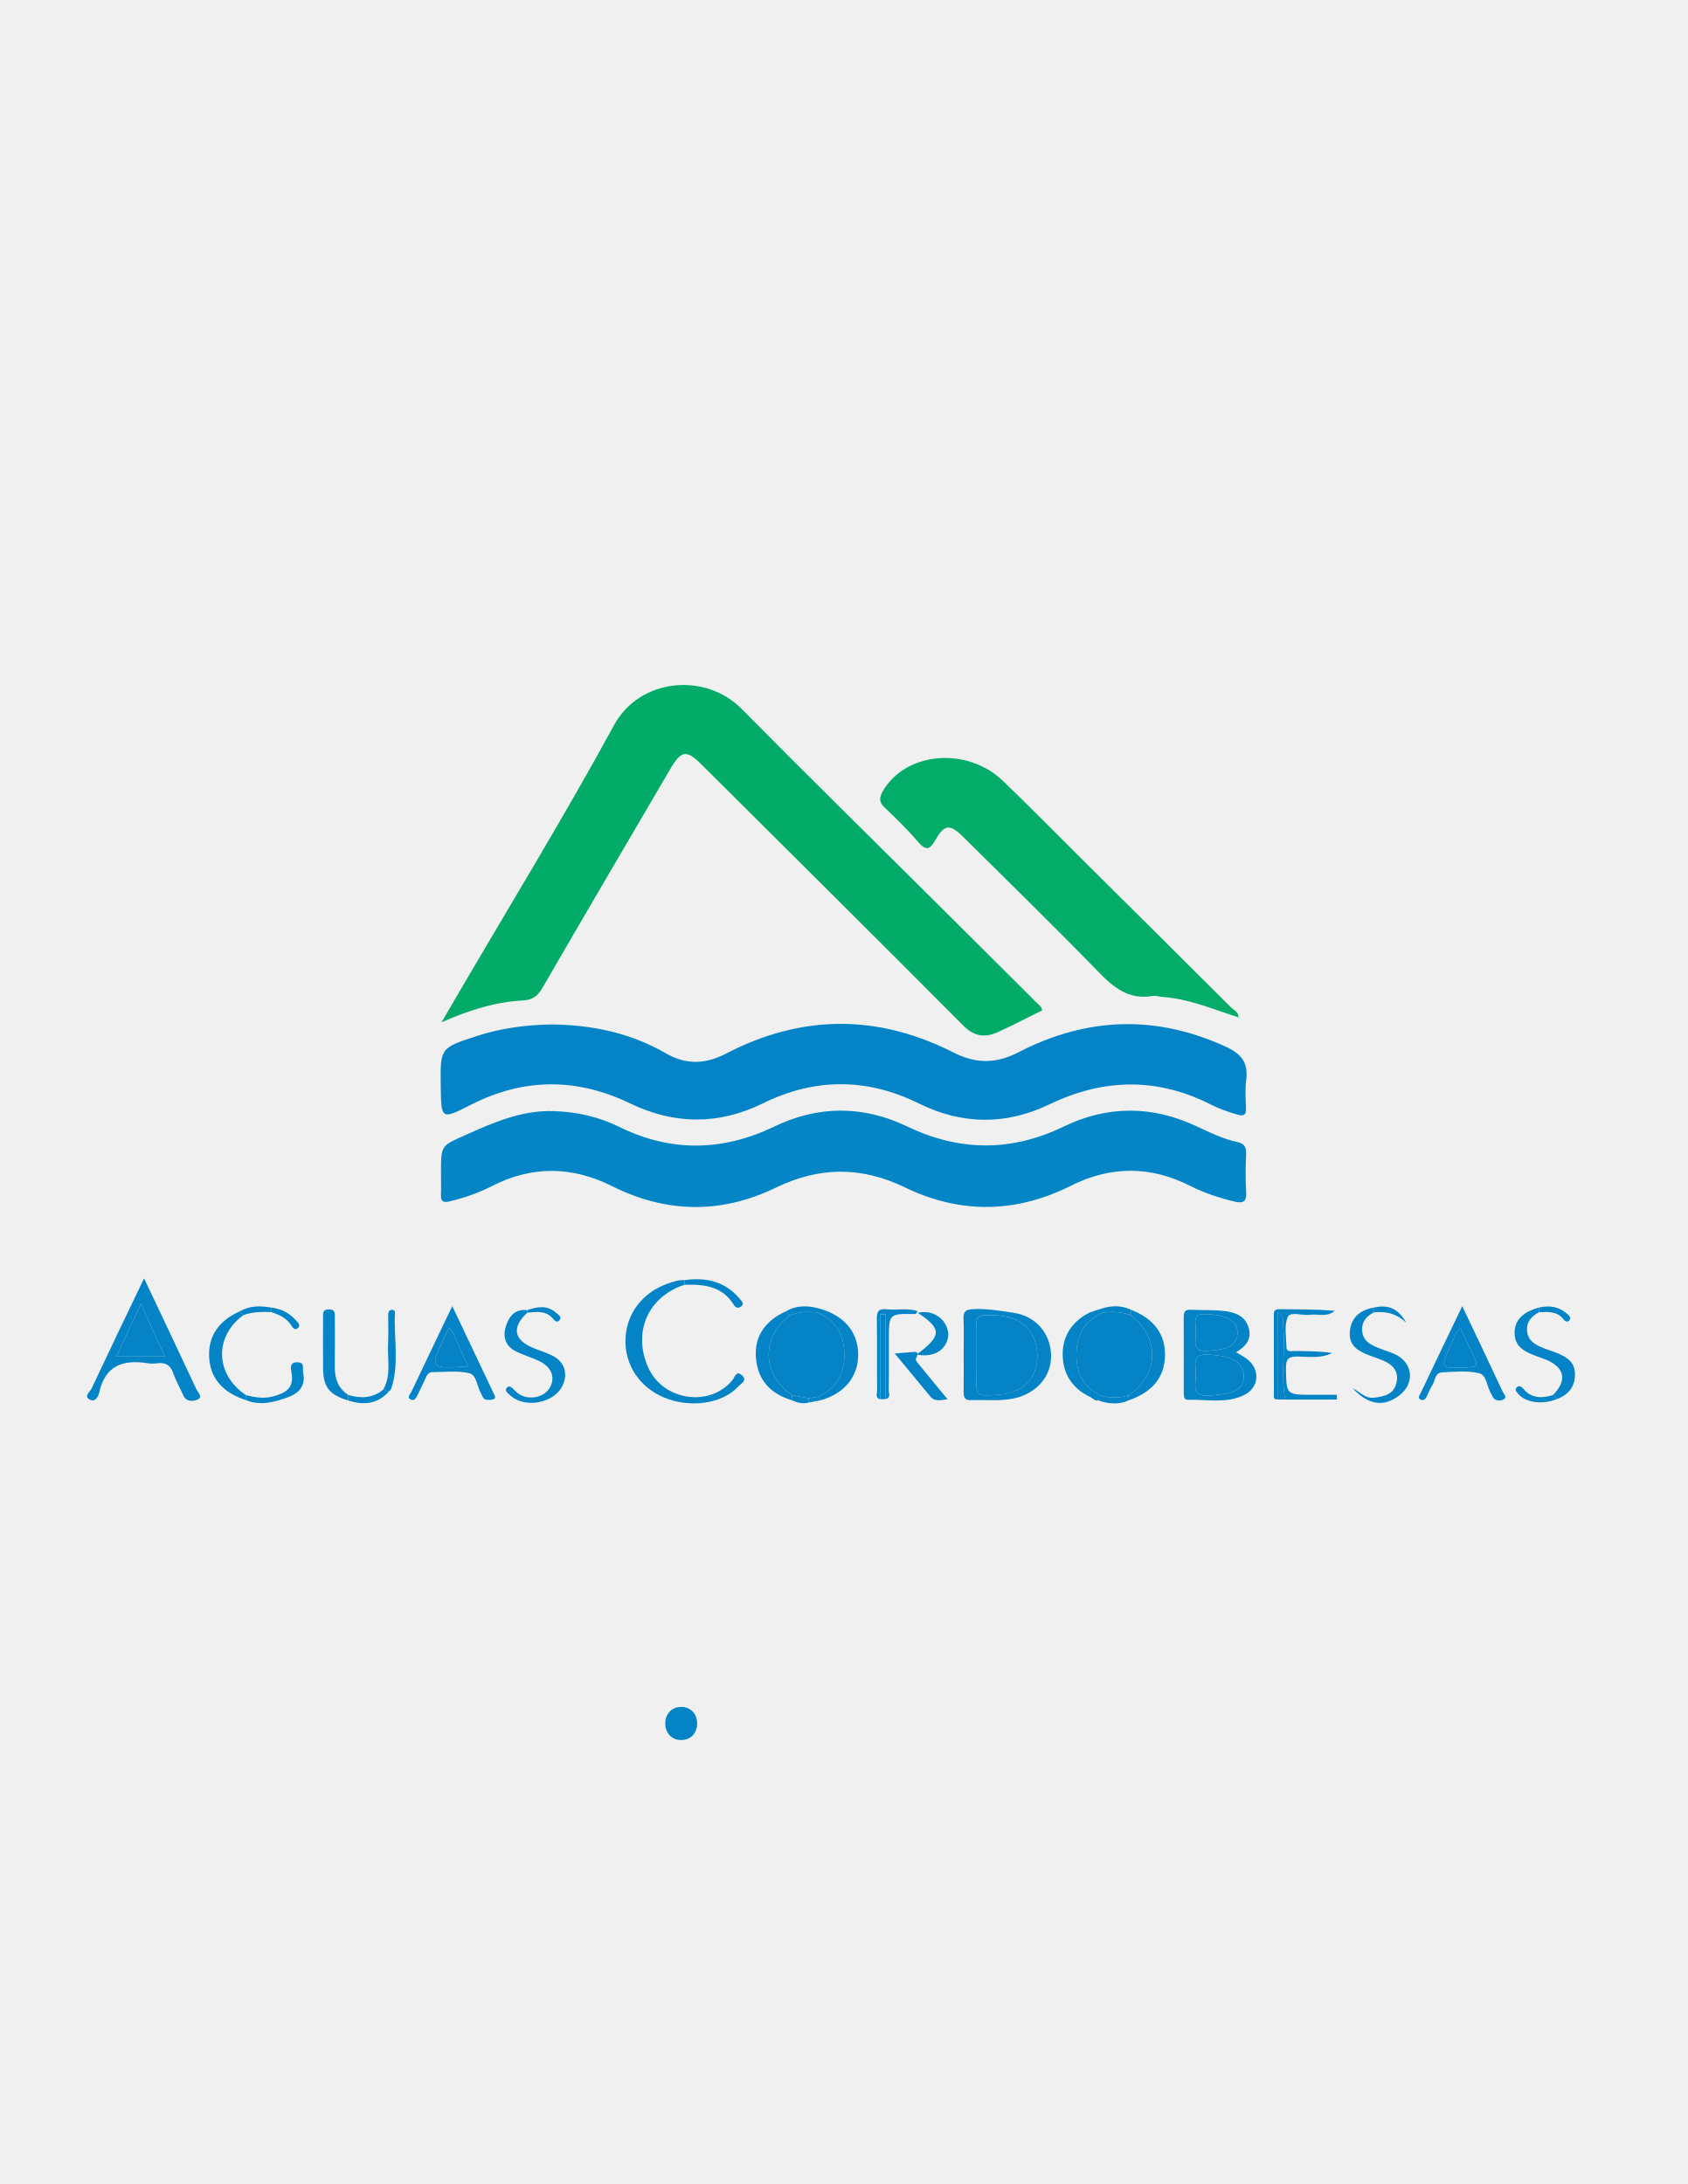
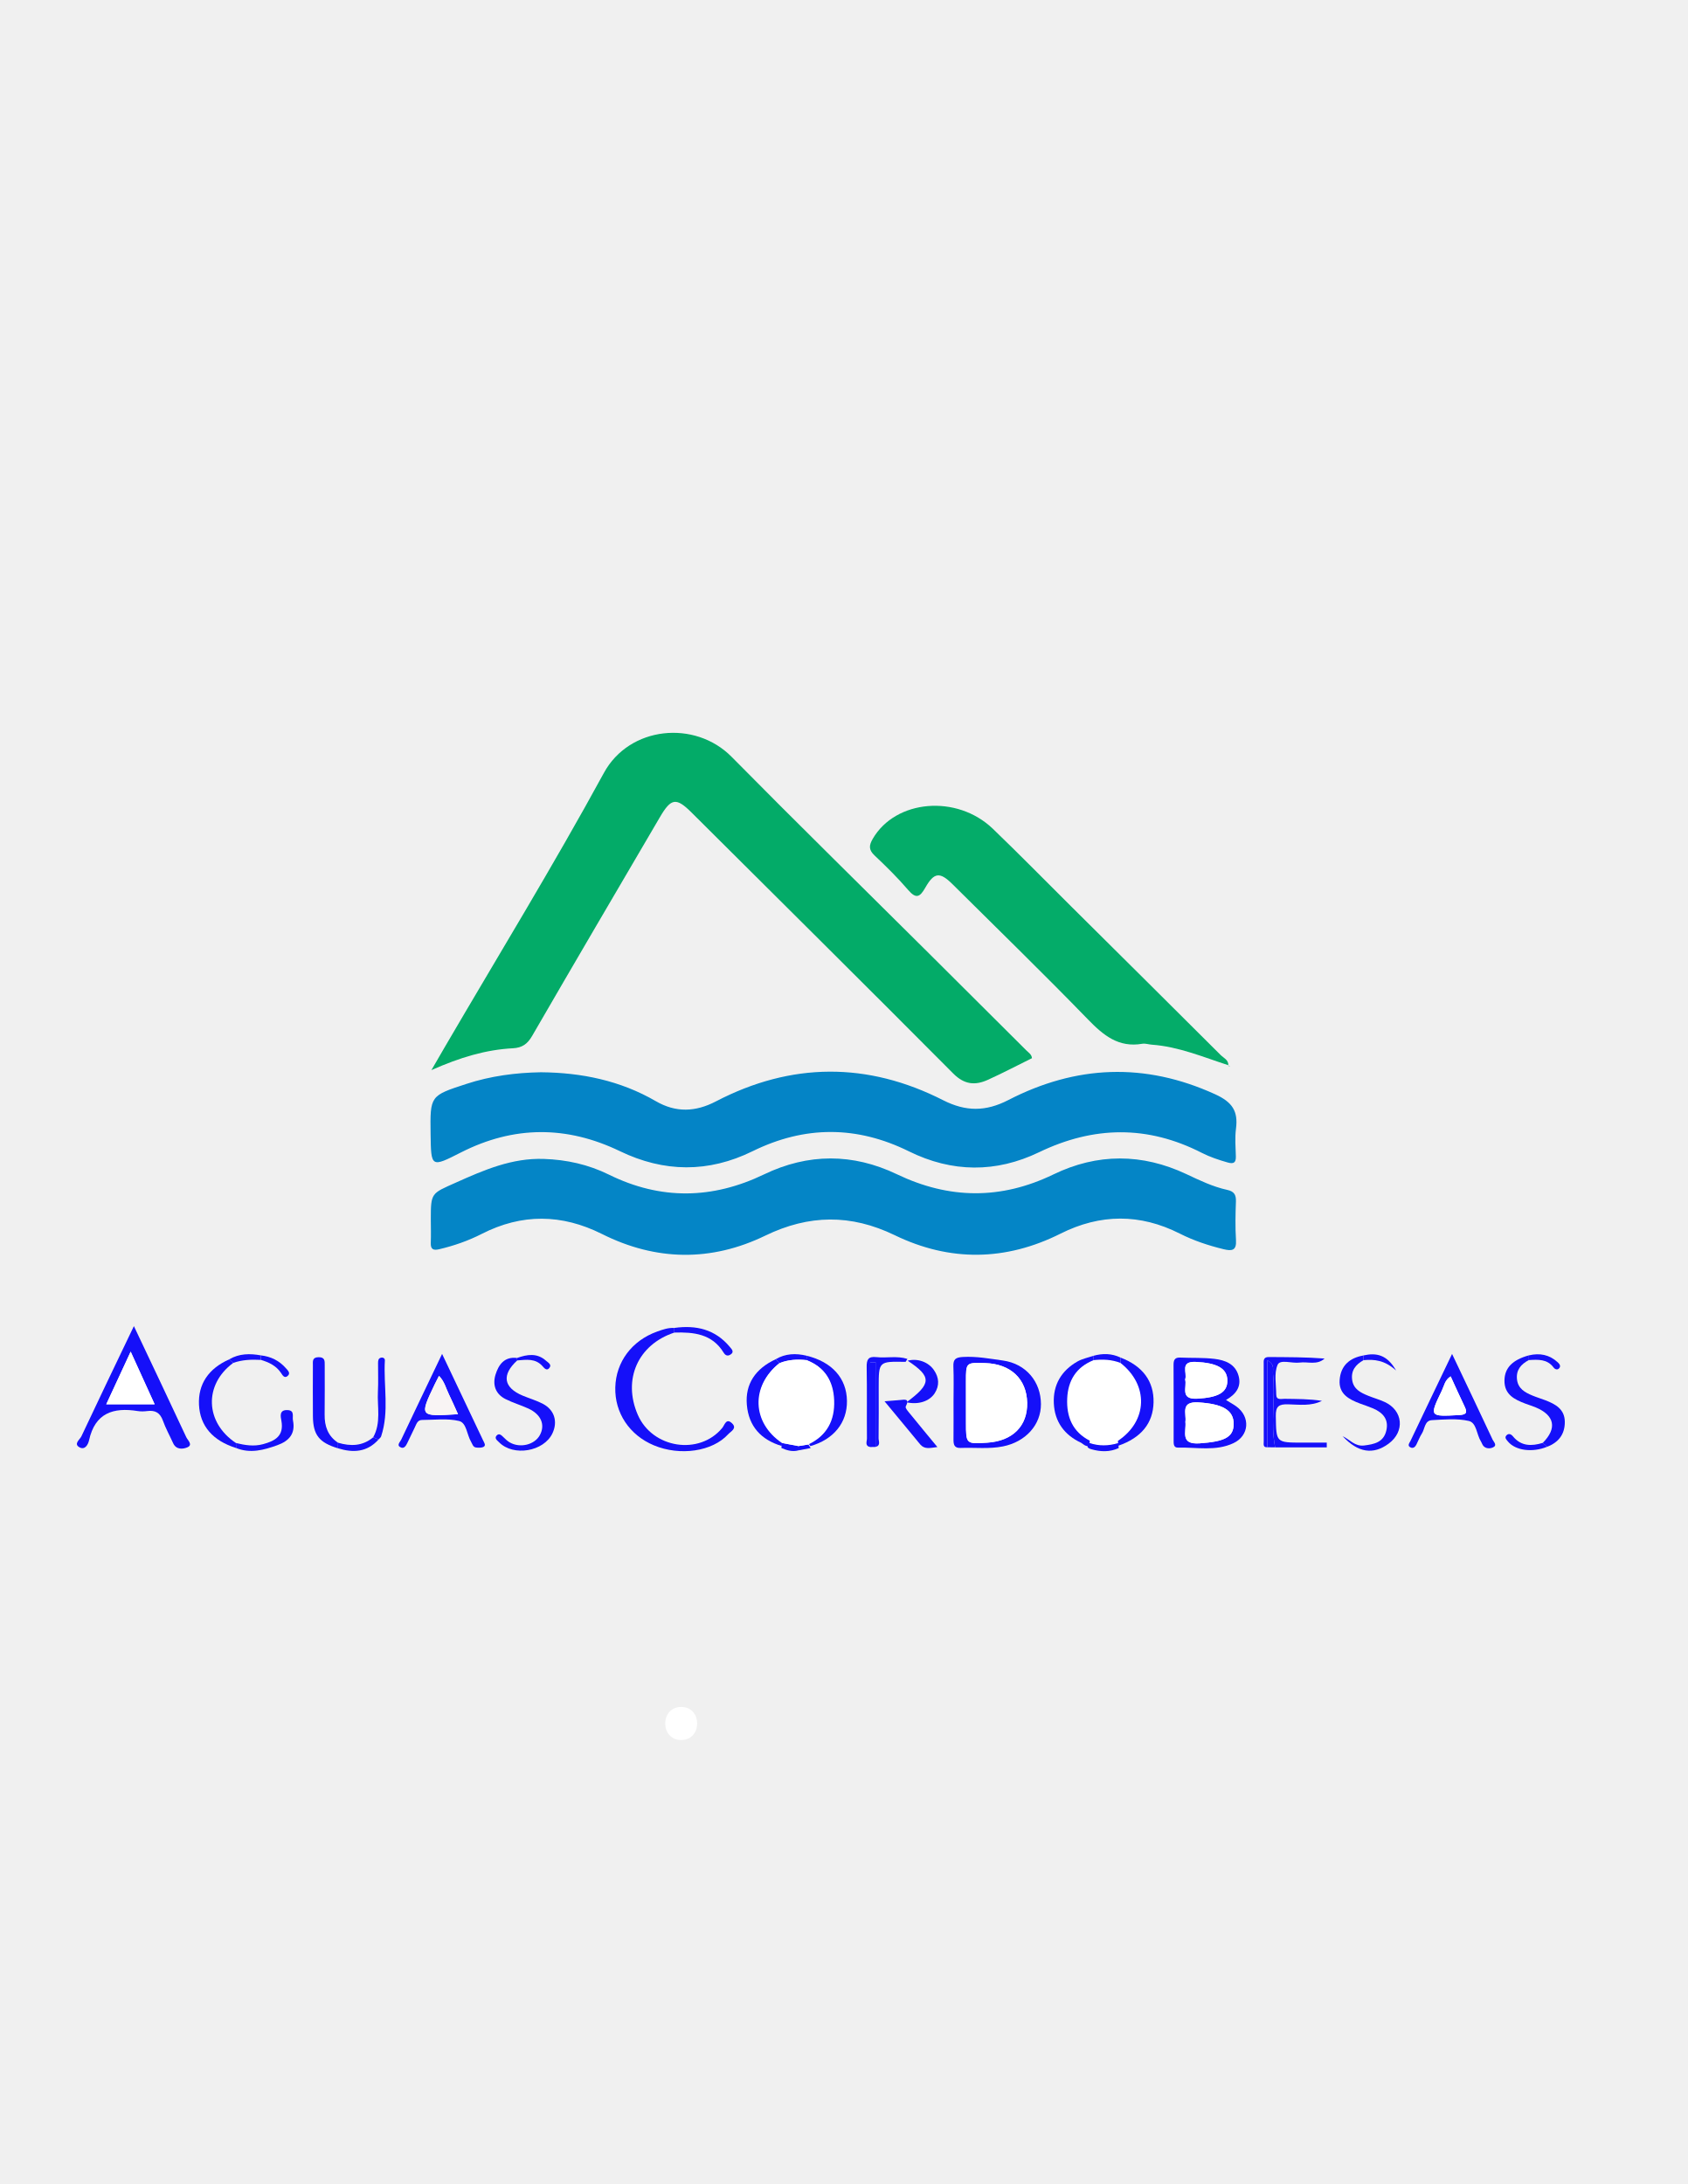
<svg xmlns="http://www.w3.org/2000/svg" version="1.1" id="Capa_1" x="0px" y="0px" viewBox="0 0 612 792" style="enable-background:new 0 0 612 792;" xml:space="preserve">
  <style type="text/css">
	.st0{fill:#03AB68;}
	.st1{fill:#0484C6;}
	.st2{fill:#0485C6;}
	.st3{fill:#04AC69;}
- 	.st4{fill:#0484C6;}
- 	.st5{fill:#0484C6;}
- 	.st6{fill:#0484C6;}
+ 	.st4{fill:#FFFFFF;}
+ 	.st5{fill:#1510F9;}
+ 	.st6{fill:#F9F4F4;}
</style>
  <g>
-     <path class="st0" d="M160.12,370.72c2.13-3.67,3.49-6.05,4.88-8.42c19.31-33.06,39.34-65.74,57.65-99.34   c9.27-17.01,33.03-19.3,46.31-5.85c23.63,23.95,47.66,47.5,71.51,71.23c11.81,11.75,23.61,23.5,35.4,35.27c0.8,0.8,1.9,1.42,2,2.79   c-5.33,2.63-10.6,5.41-16.02,7.86c-4.58,2.07-8.5,1.75-12.54-2.32c-31.47-31.65-63.18-63.07-94.81-94.57   c-5.61-5.59-7.45-5.34-11.52,1.6c-15.48,26.43-31,52.84-46.34,79.35c-1.7,2.94-3.62,4.3-6.97,4.48   C179.81,363.32,170.49,366.13,160.12,370.72z" />
-     <path class="st1" d="M199.82,371.51c14.73,0.13,28.77,3.01,41.65,10.48c7.26,4.21,14.34,3.97,21.81,0.08   c27.33-14.23,54.96-14.36,82.38-0.42c8.21,4.17,15.45,4.16,23.63-0.06c24.54-12.65,49.44-13.75,74.97-2.11   c6.28,2.86,8.41,6.15,7.58,12.51c-0.43,3.28-0.15,6.65-0.05,9.98c0.07,2.33-0.77,2.89-3,2.25c-3.21-0.92-6.36-1.96-9.34-3.48   c-19.63-10.04-39.15-9.79-59.01-0.23c-15.59,7.51-31.53,7.42-47.19-0.32c-18.9-9.34-37.77-9.35-56.68-0.05   c-16.03,7.88-32.11,7.7-48.09,0c-19.32-9.32-38.49-9.28-57.62,0.43c-10.89,5.53-10.88,5.55-11.05-6.7   c-0.19-13.88-0.18-13.84,12.97-18.13C181.58,372.86,190.62,371.66,199.82,371.51z" />
-     <path class="st2" d="M159.9,424.84c0-9.7,0.16-9.33,9.03-13.3c10.25-4.59,20.38-9.01,31.96-8.61c8.29,0.28,16.13,2.02,23.58,5.69   c18.74,9.24,37.46,8.96,56.25-0.08c15.99-7.69,32.18-7.72,48.19-0.05c18.96,9.08,37.73,9.26,56.74,0.06   c15.95-7.72,32.14-7.67,48.2-0.12c4.83,2.27,9.63,4.6,14.87,5.74c2.43,0.53,3.19,1.75,3.11,4.16c-0.17,4.66-0.28,9.34,0.02,13.99   c0.26,3.89-1.51,4.07-4.48,3.35c-5.52-1.34-10.85-3.11-15.95-5.69c-14.36-7.25-28.75-7.19-43.16,0.03   c-19.93,10-40.18,10.25-60.14,0.58c-15.9-7.7-31.1-7.52-46.95,0.16c-19.64,9.51-39.61,9.22-59.19-0.59   c-14.6-7.31-29.07-7.47-43.6-0.05c-4.92,2.51-10.09,4.31-15.46,5.57c-2.13,0.5-3.13,0.03-3.03-2.34   C159.99,430.51,159.9,427.68,159.9,424.84z" />
-     <path class="st3" d="M449.15,368.97c-9.15-2.95-18.06-6.77-27.81-7.47c-1.16-0.08-2.36-0.52-3.47-0.33   c-8.57,1.48-14.05-3.02-19.65-8.79c-16.12-16.6-32.71-32.75-49.14-49.06c-4.59-4.55-6.68-4.39-9.88,1.24   c-1.95,3.43-3.33,4.2-6.23,0.82c-3.79-4.42-7.96-8.53-12.19-12.52c-2.16-2.04-2.01-3.64-0.64-6.01   c8.25-14.23,30.48-16.22,43.58-3.62c9.6,9.24,18.93,18.75,28.38,28.14c18.08,17.95,36.17,35.9,54.2,53.89   c1.09,1.08,2.92,1.76,2.76,3.8L449.15,368.97z" />
-     <path class="st4" d="M398.62,505.91c0,0,0.09,0.02,0.09,0.02c-6.43-3.29-8.7-8.9-8.4-15.7c0.29-6.72,3.38-11.7,9.83-14.27   c3.4-0.37,6.76-0.24,9.99,1.05c10.57,8.27,10.12,21.65-0.97,28.98C405.64,507.04,402.12,507.14,398.62,505.91z" />
-     <path class="st5" d="M52.24,463.57c6.72,14.2,12.91,27.22,18.99,40.28c0.51,1.1,2.55,2.78,0.37,3.69   c-1.58,0.66-4.02,0.95-5.14-1.54c-1.23-2.72-2.7-5.35-3.7-8.15c-1.02-2.85-2.78-3.86-5.67-3.48c-1.14,0.15-2.35,0.18-3.48,0   c-8.87-1.43-15.47,0.74-17.62,10.57c-0.34,1.57-1.47,3.65-3.42,2.61c-2.34-1.25,0.08-2.83,0.63-4.01   C39.3,490.52,45.54,477.57,52.24,463.57z M51.06,472.81c-3.22,6.95-5.98,12.9-8.85,19.09c6.01,0,11.44,0,17.54,0   C56.84,485.5,54.14,479.56,51.06,472.81z" />
-     <path class="st5" d="M248.2,465.9c-13.2,4.35-18.82,17.02-13.24,29.84c5.3,12.17,22.3,14.8,30.61,4.75   c0.89-1.08,1.42-3.74,3.56-1.68c1.93,1.85-0.47,2.93-1.38,3.93c-5.74,6.32-17.47,8.01-26.97,4.05   c-8.85-3.69-14.24-11.79-13.99-21.03c0.25-9.23,6-16.93,15.13-20.21c2.02-0.73,4.07-1.46,6.28-1.32   C248.19,464.78,248.19,465.34,248.2,465.9z" />
-     <path class="st5" d="M349.42,491.1c0-4.31,0.13-8.63-0.05-12.94c-0.11-2.65,0.9-3.26,3.43-3.41c4.94-0.29,9.77,0.62,14.55,1.29   c8.43,1.18,13.74,7.77,13.77,15.79c0.03,7.49-5.5,13.68-13.73,15.34c-5.1,1.03-10.26,0.36-15.39,0.57   c-2.42,0.1-2.61-1.35-2.59-3.21C349.46,500.06,349.43,495.58,349.42,491.1z M353.93,491.53c0,2.33,0,4.66,0,6.99   c0,7.82,0,7.82,7.77,7.3c9.17-0.61,14.61-6.08,14.42-14.49c-0.2-8.63-5.97-14.09-15.22-14.37c-6.98-0.22-6.98-0.22-6.98,6.57   C353.93,486.21,353.93,488.87,353.93,491.53z" />
-     <path class="st5" d="M448.21,490.35c1.55,0.95,2.7,1.57,3.75,2.33c5.15,3.73,4.74,10.59-1.02,13.31   c-6.43,3.04-13.39,1.45-20.13,1.63c-1.62,0.04-1.58-1.38-1.58-2.55c0-9.12,0.03-18.25-0.03-27.37c-0.01-1.78,0.37-2.83,2.44-2.73   c4.14,0.19,8.31-0.03,12.41,0.47c3.86,0.47,7.57,1.82,8.75,6.22C453.87,485.62,451.78,488.3,448.21,490.35z M433.5,498.29   c0.39,3.52-2.08,8.3,5.17,7.78c8.74-0.63,12.26-2.07,12.33-6.92c0.08-5.21-4.17-7.4-12.78-7.93   C431.55,490.81,433.94,495.28,433.5,498.29z M433.41,482.9c0.74,2.8-2.04,7.33,4.42,6.97c7.4-0.42,10.94-2.17,10.88-6.6   c-0.05-4.45-3.82-6.37-11.43-6.73C431.3,476.25,434.27,480.53,433.41,482.9z" />
-     <path class="st5" d="M530.2,473.66c5.25,11.05,10.02,21.06,14.72,31.11c0.38,0.82,1.85,2.07-0.01,2.84   c-1.04,0.42-2.36,0.42-3.28-0.51c-0.45-0.45-0.62-1.16-0.97-1.72c-1.57-2.48-1.55-6.77-4.39-7.42c-4.26-0.98-8.91-0.53-13.37-0.29   c-2.69,0.14-2.54,3.15-3.65,4.86c-0.81,1.24-1.31,2.68-1.99,4.01c-0.4,0.79-1.09,1.43-1.98,1.08c-1.53-0.61-0.51-1.68-0.15-2.44   C519.95,495,524.82,484.87,530.2,473.66z M529.68,481.78c-2.09,1.29-2.37,3.42-3.19,5.13c-4.59,9.56-4.55,9.48,6.27,8.91   c2.86-0.15,2.98-1.06,1.92-3.24C532.96,489.05,531.37,485.45,529.68,481.78z" />
-     <path class="st5" d="M163.99,473.64c5.28,11.13,10.1,21.28,14.91,31.44c0.34,0.72,1.04,1.7,0.21,2.21   c-0.73,0.45-1.88,0.4-2.81,0.29c-1.15-0.14-1.35-1.34-1.85-2.17c-1.49-2.53-1.58-6.8-4.32-7.45c-4.25-1.02-8.9-0.37-13.38-0.37   c-1.67,0-2.05,1.43-2.62,2.62c-0.93,1.95-1.88,3.88-2.8,5.83c-0.45,0.96-1.15,1.98-2.2,1.56c-1.85-0.75-0.39-1.97,0.01-2.82   C153.89,494.73,158.7,484.71,163.99,473.64z M169.75,495.5c-1.27-2.79-2.22-5.05-3.31-7.24c-1.07-2.15-1.58-4.64-3.58-6.67   c-0.61,1.19-1.07,2.04-1.48,2.91C155.7,496.41,155.7,496.41,169.75,495.5z" />
-     <path class="st5" d="M463.21,507.49c-1.64,0.11-1.31-1.16-1.31-2.02c-0.03-9.32-0.02-18.65-0.01-27.97c0-1.3-0.28-2.75,1.85-2.73   c6.73,0.05,13.47,0.02,20.23,0.55c-2.76,2.5-6.05,1.05-9.05,1.46c-2.76,0.38-7.06-1.28-7.98,0.79c-1.36,3.08-0.53,7.16-0.5,10.82   c0.02,2.13,1.81,1.52,2.97,1.53c4.53,0.07,9.06,0.03,13.6,0.75c-3.98,1.98-8.19,1.35-12.26,1.25c-3.35-0.09-4.54,0.68-4.47,4.3   c0.17,9.58-0.02,9.59,9.76,9.59c2.9,0,5.81,0,8.71,0c0,0.58,0.01,1.15,0.01,1.73c-6.24,0-12.48,0-18.72,0   c-1.76-8.81,0.13-17.72-0.78-26.55c-0.16-1.57,0.78-3.58-2.05-5.02C463.21,486.82,463.21,497.16,463.21,507.49z" />
-     <path class="st5" d="M498.09,475.91c-2.84,1.58-4.64,3.77-4.11,7.24c0.5,3.29,3.06,4.54,5.72,5.63c1.99,0.82,4.1,1.39,6.05,2.29   c6.71,3.09,7.4,10.73,1.42,15.13c-5.57,4.1-11.07,3.29-16.67-2.73c2.57,1.17,4.4,3.79,7.79,3.38c3.72-0.46,7-1.16,8.03-5.29   c1.03-4.15-1.19-6.62-4.77-8.16c-1.52-0.65-3.11-1.15-4.66-1.73c-4.06-1.53-7.87-3.47-7.46-8.65c0.41-5.17,3.64-7.95,8.64-8.82   C498.07,474.77,498.08,475.34,498.09,475.91z" />
-     <path class="st5" d="M191.23,476c-5.72,5.24-5,9.84,2.01,12.78c2.45,1.02,5.04,1.76,7.37,3c4.13,2.2,5.37,6.43,3.41,10.62   c-3.1,6.66-14.2,8.55-19.37,3.28c-0.65-0.66-1.8-1.4-0.9-2.42c0.88-1,1.73-0.17,2.48,0.57c0.7,0.7,1.44,1.41,2.29,1.9   c3.78,2.18,9.06,0.85,10.94-2.68c2-3.74,0.41-7.5-4.21-9.61c-2.71-1.24-5.62-2.08-8.28-3.43c-3.66-1.85-4.74-5.2-3.6-8.88   c1.12-3.61,3.22-6.58,7.79-6.02C191.17,475.41,191.19,475.7,191.23,476z" />
-     <path class="st5" d="M563.08,505.9c5.25-5.26,4.33-9.98-2.54-12.86c-1.21-0.51-2.48-0.88-3.72-1.35c-3.99-1.51-7.72-3.3-7.63-8.47   c0.07-4.53,2.93-7.43,8.85-9.06c0,0.57,0,1.13,0.01,1.7c-2.87,1.49-4.73,3.63-4.31,7.1c0.4,3.28,2.88,4.65,5.55,5.76   c1.52,0.64,3.12,1.11,4.66,1.7c3.69,1.42,7.09,3.21,7.12,7.86c0.03,4.47-2.25,7.46-6.41,9.03   C564.14,506.84,563.61,506.37,563.08,505.9z" />
-     <path class="st5" d="M88.22,476.92c-10.68,7.87-10.2,21.61,1.03,29.04c0.01,0.6,0.02,1.2,0.03,1.8   c-8.47-2.64-13.09-8.02-13.45-15.69c-0.35-7.45,3.43-13.12,11-16.47C87.29,476.04,87.76,476.48,88.22,476.92z" />
-     <path class="st5" d="M296.22,474.31c9.41,2.28,14.84,8.35,14.95,16.72c0.11,8.08-4.91,14.29-13.54,16.75   c-0.29-0.43-0.57-0.86-0.86-1.29c6.75-3.21,9.65-8.71,9.37-16c-0.26-6.9-3.3-11.98-9.95-14.56   C296.21,475.39,296.21,474.85,296.22,474.31z" />
-     <path class="st5" d="M409.16,505.98c11.09-7.33,11.54-20.71,0.97-28.98c0-0.66,0.01-1.33,0.01-1.99   c8.26,3.15,12.45,8.83,12.28,16.68c-0.17,7.73-4.59,13.17-13.1,16.1C409.27,507.18,409.21,506.58,409.16,505.98z" />
-     <path class="st5" d="M400.15,475.95c-6.45,2.57-9.54,7.55-9.83,14.27c-0.3,6.81,1.97,12.41,8.4,15.7c-0.19,3.72-2.5,1.11-3.24,0.77   c-6.19-2.88-9.82-7.8-10.14-14.67c-0.31-6.88,2.81-12.13,8.76-15.53c1.82-1.04,4-1.45,6.02-2.15   C400.12,474.87,400.13,475.41,400.15,475.95z" />
-     <path class="st5" d="M287.02,507.75c-7.62-2.3-12.24-7.25-12.92-15.3c-0.64-7.62,3.14-13.33,10.68-16.84   c0.48,0.48,0.96,0.95,1.45,1.43c-10.37,8.3-9.93,21.51,0.97,28.9C287.14,506.54,287.08,507.15,287.02,507.75z" />
-     <path class="st5" d="M126.25,507.87c-6.82-2.06-9.04-4.83-9.1-11.63c-0.06-6.13-0.02-12.26-0.01-18.38c0-1.45-0.33-3,2.07-3.03   c2.3-0.02,2.23,1.34,2.22,2.9c-0.02,5.96,0.06,11.93-0.03,17.89c-0.06,4.26,1.18,7.8,4.86,10.23   C126.26,506.53,126.26,507.2,126.25,507.87z" />
-     <path class="st5" d="M319.21,507.41c-2.03-0.41-1.16-2.06-1.17-3.13c-0.08-8.62,0.06-17.24-0.1-25.85   c-0.05-2.71,0.55-3.96,3.5-3.63c3.68,0.42,7.47-0.55,11.27,0.65c-0.38,0.57-0.56,1.07-0.73,1.07c-9.68-0.18-9.68-0.19-9.68,9.28   c0,6.13,0.05,12.26-0.04,18.39c-0.02,1.08,0.87,2.69-1.1,3.17c0-10.25,0-20.5,0-30.74c-0.65,0-1.29,0-1.94,0   C319.21,486.89,319.21,497.15,319.21,507.41z" />
-     <path class="st5" d="M324.42,490.83c2.42-0.19,4.03-0.3,5.63-0.46c1.79-0.17,3.55-0.59,2.05,2.37c-0.29,0.57,1.2,2.16,2.01,3.16   c3,3.71,6.06,7.38,9.47,11.52c-2.63,0.33-4.53,0.91-6.12-0.84c-0.56-0.61-1.06-1.28-1.59-1.92   C332.2,500.22,328.53,495.8,324.42,490.83z" />
-     <path class="st5" d="M89.28,507.76c-0.01-0.6-0.02-1.2-0.03-1.8c3.23,0.78,6.44,1.33,9.78,0.43c4.42-1.19,7.69-2.98,6.69-8.5   c-0.28-1.52-0.88-4,2.22-3.87c2.7,0.11,1.68,2.28,1.98,3.74c0.96,4.8-1.39,7.45-5.66,8.99C99.34,508.5,94.44,509.86,89.28,507.76z" />
-     <path class="st5" d="M332.39,491.18c9.13-6.77,9.2-9.27,0.41-15.08c3.54-0.94,7.48,0.41,9.54,3.42c1.85,2.69,2.06,5.56,0.28,8.36   C340.71,490.88,336.6,492.14,332.39,491.18z" />
-     <path class="st5" d="M138.99,503.89c2.95-5.27,1.43-11.01,1.72-16.55c0.18-3.46,0.03-6.95,0.05-10.42c0.01-0.82,0.07-1.7,1.11-1.91   c0.76-0.15,1.4,0.27,1.36,1c-0.53,9.18,1.65,18.49-1.35,27.53c-0.14,0.44-0.62,0.77-0.94,1.14   C140.3,504.41,139.65,504.15,138.99,503.89z" />
-     <path class="st5" d="M248.2,465.9c0-0.56,0-1.12-0.01-1.68c7.87-1.11,14.82,0.49,20.12,6.87c0.7,0.84,1.79,1.86,0.18,2.83   c-1,0.61-1.8,0.27-2.44-0.78C261.88,466.37,255.21,465.69,248.2,465.9z" />
-     <path class="st5" d="M463.21,507.49c0-10.33,0-20.67,0-31.54c2.83,1.45,1.89,3.45,2.05,5.02c0.91,8.83-0.98,17.74,0.78,26.55   C465.1,507.51,464.16,507.5,463.21,507.49z" />
-     <path class="st5" d="M319.21,507.41c0-10.26,0-20.52,0-30.78c0.65,0,1.29,0,1.94,0c0,10.25,0,20.5,0,30.74   C320.5,507.38,319.85,507.4,319.21,507.41z" />
-     <path class="st5" d="M563.08,505.9c0.53,0.47,1.05,0.94,1.58,1.41c-5.37,2.19-11.46,1.38-14.18-1.87c-0.53-0.64-1.3-1.35-0.68-2.13   c0.75-0.94,1.69-0.72,2.47,0.23C555.24,507.18,559.03,507.14,563.08,505.9z" />
-     <path class="st5" d="M138.99,503.89c0.65,0.26,1.31,0.53,1.96,0.79c-4.13,4.62-9.2,4.91-14.7,3.2c0.01-0.67,0.01-1.35,0.02-2.02   C130.82,507.2,135.15,507.12,138.99,503.89z" />
-     <path class="st5" d="M558.06,475.87c0-0.57,0-1.13-0.01-1.7c3.92-0.94,7.45-0.27,10.47,2.52c0.65,0.59,1.17,1.33,0.56,2.09   c-0.64,0.8-1.53,0.49-2.08-0.23C564.66,475.44,561.36,475.69,558.06,475.87z" />
-     <path class="st5" d="M98.27,474.18c3.61,0.4,6.66,1.91,9.06,4.64c0.73,0.83,1.9,1.86,0.55,2.9c-1.06,0.83-1.73-0.28-2.28-1.13   c-1.75-2.66-4.42-3.91-7.33-4.78C98.27,475.27,98.27,474.73,98.27,474.18z" />
-     <path class="st5" d="M191.23,476c-0.04-0.3-0.06-0.59-0.05-0.89c3.66-1.31,7.28-1.89,10.5,1.01c0.76,0.68,2.27,1.42,1.12,2.71   c-0.92,1.03-1.77-0.04-2.4-0.75C197.83,475.18,194.5,475.74,191.23,476z" />
-     <path class="st5" d="M498.09,475.91c-0.01-0.57-0.02-1.15-0.03-1.72c4.59-1.02,8.53-0.36,11.84,5.47   C505.76,475.9,502.01,475.54,498.09,475.91z" />
-     <path class="st5" d="M98.27,474.18c0,0.55,0,1.1-0.01,1.64c-3.41-0.19-6.78-0.06-10.04,1.1c-0.47-0.44-0.93-0.88-1.4-1.32   C90.44,473.48,94.31,473.45,98.27,474.18z" />
-     <path class="st5" d="M286.23,477.04c-0.48-0.48-0.96-0.95-1.45-1.43c3.62-2.14,7.47-2.27,11.44-1.3c-0.01,0.54-0.02,1.08-0.03,1.63   C292.79,475.57,289.44,475.73,286.23,477.04z" />
-     <path class="st5" d="M400.15,475.95c-0.01-0.54-0.03-1.08-0.04-1.62c3.42-0.93,6.78-0.9,10.04,0.67c0,0.66-0.01,1.33-0.01,1.99   C406.9,475.71,403.55,475.59,400.15,475.95z" />
-     <path class="st5" d="M409.16,505.98c0.06,0.6,0.11,1.2,0.17,1.81c-3.25,1.5-6.56,1.39-9.92,0.43c-1.37-0.39-2.02-1.03-0.78-2.3   C402.12,507.14,405.64,507.04,409.16,505.98z" />
-     <path class="st5" d="M287.02,507.75c0.06-0.6,0.12-1.21,0.18-1.81c2.01,0.38,4.01,0.75,6.02,1.13c0.02,0.51,0.03,1.02,0.05,1.53   C291.06,509.25,289.02,508.63,287.02,507.75z" />
-     <path class="st5" d="M293.27,508.6c-0.02-0.51-0.03-1.02-0.05-1.53c1.19-0.19,2.37-0.39,3.56-0.58c0.29,0.43,0.57,0.86,0.86,1.29   C296.18,508.05,294.72,508.33,293.27,508.6z" />
-     <path class="st3" d="M449.07,369.07c0.2,0.11,0.39,0.21,0.59,0.32c-0.11,0-0.26,0.05-0.31,0c-0.1-0.11-0.14-0.27-0.2-0.41   C449.15,368.97,449.07,369.07,449.07,369.07z" />
-     <path class="st4" d="M51.06,472.81c3.07,6.75,5.78,12.69,8.69,19.09c-6.11,0-11.53,0-17.54,0   C45.08,485.72,47.84,479.76,51.06,472.81z" />
-     <path class="st4" d="M353.93,491.53c0-2.66,0-5.33,0-7.99c0-6.79,0-6.79,6.98-6.57c9.24,0.29,15.02,5.74,15.22,14.37   c0.19,8.41-5.25,13.88-14.42,14.49c-7.77,0.51-7.77,0.51-7.77-7.3C353.93,496.2,353.93,493.87,353.93,491.53z" />
-     <path class="st4" d="M433.5,498.29c0.43-3.02-1.96-7.48,4.72-7.07c8.6,0.53,12.85,2.72,12.78,7.93c-0.07,4.84-3.58,6.29-12.33,6.92   C431.42,506.59,433.9,501.81,433.5,498.29z" />
-     <path class="st4" d="M433.41,482.9c0.86-2.38-2.11-6.65,3.87-6.36c7.61,0.37,11.38,2.28,11.43,6.73c0.05,4.43-3.48,6.18-10.88,6.6   C431.37,490.23,434.16,485.7,433.41,482.9z" />
-     <path class="st4" d="M529.68,481.78c1.69,3.67,3.28,7.26,4.99,10.8c1.06,2.19,0.94,3.09-1.92,3.24   c-10.81,0.57-10.85,0.65-6.27-8.91C527.31,485.2,527.59,483.08,529.68,481.78z" />
-     <path class="st6" d="M169.75,495.5c-14.06,0.91-14.06,0.91-8.37-10.99c0.41-0.87,0.87-1.72,1.48-2.91c2,2.03,2.51,4.51,3.58,6.67   C167.53,490.46,168.49,492.71,169.75,495.5z" />
-     <path class="st4" d="M296.78,506.49c-1.19,0.19-2.37,0.39-3.56,0.58c-2.01-0.38-4.01-0.75-6.02-1.13   c-10.9-7.39-11.34-20.59-0.97-28.9c3.22-1.32,6.57-1.47,9.97-1.11c6.65,2.58,9.69,7.66,9.95,14.56   C306.43,497.78,303.52,503.28,296.78,506.49z" />
+     <path class="st0" d="M156.43,388.06c2.13-3.67,3.49-6.05,4.88-8.42c19.31-33.06,39.34-65.74,57.65-99.34   c9.27-17.01,33.03-19.3,46.31-5.85c23.63,23.95,47.66,47.5,71.51,71.23c11.81,11.75,23.61,23.5,35.4,35.27c0.8,0.8,1.9,1.42,2,2.79   c-5.33,2.63-10.6,5.41-16.02,7.86c-4.58,2.07-8.5,1.75-12.54-2.32c-31.47-31.65-63.18-63.07-94.81-94.57   c-5.61-5.59-7.45-5.34-11.52,1.6c-15.48,26.43-31,52.84-46.34,79.35c-1.7,2.94-3.62,4.3-6.97,4.48   C176.13,380.66,166.8,383.46,156.43,388.06z" />
+     <path class="st1" d="M196.14,388.84c14.73,0.13,28.77,3.01,41.65,10.48c7.26,4.21,14.34,3.97,21.81,0.08   c27.33-14.23,54.96-14.36,82.38-0.42c8.21,4.17,15.45,4.16,23.63-0.06c24.54-12.65,49.44-13.75,74.97-2.11   c6.28,2.86,8.41,6.15,7.58,12.51c-0.43,3.28-0.15,6.65-0.05,9.98c0.07,2.33-0.77,2.89-3,2.25c-3.21-0.92-6.36-1.96-9.34-3.48   c-19.63-10.04-39.15-9.79-59.01-0.23c-15.59,7.51-31.53,7.42-47.19-0.32c-18.9-9.34-37.77-9.35-56.68-0.05   c-16.03,7.88-32.11,7.7-48.09,0c-19.32-9.32-38.49-9.28-57.62,0.43c-10.89,5.53-10.88,5.55-11.05-6.7   c-0.19-13.88-0.18-13.84,12.97-18.13C177.9,390.19,186.93,389,196.14,388.84z" />
+     <path class="st2" d="M156.21,442.18c0-9.7,0.16-9.33,9.03-13.3c10.25-4.59,20.38-9.01,31.96-8.61c8.29,0.28,16.13,2.02,23.58,5.69   c18.74,9.24,37.46,8.96,56.25-0.08c15.99-7.69,32.18-7.72,48.19-0.05c18.96,9.08,37.73,9.26,56.74,0.06   c15.95-7.72,32.14-7.67,48.2-0.12c4.83,2.27,9.63,4.6,14.87,5.74c2.43,0.53,3.19,1.75,3.11,4.16c-0.17,4.66-0.28,9.34,0.02,13.99   c0.26,3.89-1.51,4.07-4.48,3.35c-5.52-1.34-10.85-3.11-15.95-5.69c-14.36-7.25-28.75-7.19-43.16,0.03   c-19.93,10-40.18,10.25-60.14,0.58c-15.9-7.7-31.1-7.52-46.95,0.16c-19.64,9.51-39.61,9.22-59.19-0.59   c-14.6-7.31-29.07-7.47-43.6-0.05c-4.92,2.51-10.09,4.31-15.46,5.57c-2.13,0.5-3.13,0.03-3.03-2.34   C156.31,447.85,156.22,445.01,156.21,442.18z" />
+     <path class="st3" d="M445.46,386.31c-9.15-2.95-18.06-6.77-27.81-7.47c-1.16-0.08-2.36-0.52-3.47-0.33   c-8.57,1.48-14.05-3.02-19.65-8.79c-16.12-16.6-32.71-32.75-49.14-49.06c-4.59-4.55-6.68-4.39-9.88,1.24   c-1.95,3.43-3.33,4.2-6.23,0.82c-3.79-4.42-7.96-8.53-12.19-12.52c-2.16-2.04-2.01-3.64-0.64-6.01   c8.25-14.23,30.48-16.22,43.58-3.62c9.6,9.24,18.93,18.75,28.38,28.14c18.08,17.95,36.17,35.9,54.2,53.89   c1.09,1.08,2.92,1.76,2.76,3.8L445.46,386.31z" />
+     <path class="st4" d="M394.93,523.24c0,0,0.09,0.02,0.09,0.02c-6.43-3.29-8.7-8.9-8.4-15.7c0.29-6.72,3.38-11.7,9.83-14.27   c3.4-0.37,6.76-0.24,9.99,1.05c10.57,8.27,10.12,21.65-0.97,28.98C401.95,524.38,398.44,524.47,394.93,523.24z" />
+     <path class="st5" d="M48.55,480.9c6.72,14.2,12.91,27.22,18.99,40.28c0.51,1.1,2.55,2.78,0.37,3.69c-1.58,0.66-4.02,0.95-5.14-1.54   c-1.23-2.72-2.7-5.35-3.7-8.15c-1.02-2.85-2.78-3.86-5.67-3.48c-1.14,0.15-2.35,0.18-3.48,0c-8.87-1.43-15.47,0.74-17.62,10.57   c-0.34,1.57-1.47,3.65-3.42,2.61c-2.34-1.25,0.08-2.83,0.63-4.01C35.61,507.86,41.85,494.91,48.55,480.9z M47.38,490.15   c-3.22,6.95-5.98,12.9-8.85,19.09c6.01,0,11.44,0,17.54,0C53.16,502.84,50.45,496.9,47.38,490.15z" />
+     <path class="st5" d="M244.51,483.24c-13.2,4.35-18.82,17.02-13.24,29.84c5.3,12.17,22.3,14.8,30.61,4.75   c0.89-1.08,1.42-3.74,3.56-1.68c1.93,1.85-0.47,2.93-1.38,3.93c-5.74,6.32-17.47,8.01-26.97,4.05   c-8.85-3.69-14.24-11.79-13.99-21.03c0.25-9.23,6-16.93,15.13-20.21c2.02-0.73,4.07-1.46,6.28-1.32   C244.51,482.12,244.51,482.68,244.51,483.24z" />
+     <path class="st5" d="M345.74,508.44c0-4.31,0.13-8.63-0.05-12.94c-0.11-2.65,0.9-3.26,3.43-3.41c4.94-0.29,9.77,0.62,14.55,1.29   c8.43,1.18,13.74,7.77,13.77,15.79c0.03,7.49-5.5,13.68-13.73,15.34c-5.1,1.03-10.26,0.36-15.39,0.57   c-2.42,0.1-2.61-1.35-2.59-3.21C345.78,517.4,345.74,512.92,345.74,508.44z M350.25,508.87c0,2.33,0,4.66,0,6.99   c0,7.82,0,7.82,7.77,7.3c9.17-0.61,14.61-6.08,14.42-14.49c-0.2-8.63-5.97-14.09-15.22-14.37c-6.98-0.22-6.98-0.22-6.98,6.57   C350.25,503.54,350.25,506.21,350.25,508.87z" />
+     <path class="st5" d="M444.53,507.69c1.55,0.95,2.7,1.57,3.75,2.33c5.15,3.73,4.74,10.59-1.02,13.31   c-6.43,3.04-13.39,1.45-20.13,1.63c-1.62,0.04-1.58-1.38-1.58-2.55c0-9.12,0.03-18.25-0.03-27.37c-0.01-1.78,0.37-2.83,2.44-2.73   c4.14,0.19,8.31-0.03,12.41,0.47c3.86,0.47,7.57,1.82,8.75,6.22C450.18,502.96,448.1,505.63,444.53,507.69z M429.82,515.63   c0.39,3.52-2.08,8.3,5.17,7.78c8.74-0.63,12.26-2.07,12.33-6.92c0.08-5.21-4.17-7.4-12.78-7.93   C427.86,508.15,430.25,512.62,429.82,515.63z M429.73,500.24c0.74,2.8-2.04,7.33,4.42,6.97c7.4-0.42,10.94-2.17,10.88-6.6   c-0.05-4.45-3.82-6.37-11.43-6.73C427.62,493.59,430.59,497.86,429.73,500.24z" />
+     <path class="st5" d="M526.51,490.99c5.25,11.05,10.02,21.06,14.72,31.11c0.38,0.82,1.85,2.07-0.01,2.84   c-1.04,0.42-2.36,0.42-3.28-0.51c-0.45-0.45-0.62-1.16-0.97-1.72c-1.57-2.48-1.55-6.77-4.39-7.42c-4.26-0.98-8.91-0.53-13.37-0.29   c-2.69,0.14-2.54,3.15-3.65,4.86c-0.81,1.24-1.31,2.68-1.99,4.01c-0.4,0.79-1.09,1.43-1.98,1.08c-1.53-0.61-0.51-1.68-0.15-2.44   C516.26,512.34,521.14,502.2,526.51,490.99z M526,499.12c-2.09,1.29-2.37,3.42-3.19,5.13c-4.59,9.56-4.55,9.48,6.26,8.91   c2.86-0.15,2.98-1.06,1.92-3.24C529.28,506.38,527.69,502.79,526,499.12z" />
+     <path class="st5" d="M160.3,490.98c5.28,11.13,10.1,21.28,14.91,31.44c0.34,0.72,1.04,1.7,0.21,2.21c-0.73,0.45-1.88,0.4-2.81,0.29   c-1.15-0.14-1.35-1.34-1.85-2.17c-1.49-2.53-1.58-6.8-4.32-7.45c-4.25-1.02-8.9-0.37-13.38-0.37c-1.67,0-2.05,1.43-2.62,2.62   c-0.93,1.95-1.88,3.88-2.8,5.83c-0.45,0.96-1.15,1.98-2.2,1.56c-1.85-0.75-0.39-1.97,0.01-2.82   C150.21,512.06,155.01,502.05,160.3,490.98z M166.07,512.84c-1.27-2.79-2.22-5.05-3.31-7.24c-1.07-2.15-1.58-4.64-3.58-6.67   c-0.61,1.19-1.07,2.04-1.48,2.91C152.01,513.75,152.01,513.75,166.07,512.84z" />
+     <path class="st5" d="M459.53,524.83c-1.64,0.11-1.31-1.16-1.31-2.02c-0.03-9.32-0.02-18.65-0.01-27.97c0-1.3-0.28-2.75,1.85-2.73   c6.73,0.05,13.47,0.02,20.23,0.55c-2.76,2.5-6.05,1.05-9.05,1.46c-2.76,0.38-7.06-1.28-7.98,0.79c-1.36,3.08-0.53,7.16-0.5,10.82   c0.02,2.13,1.81,1.52,2.97,1.53c4.53,0.07,9.06,0.03,13.6,0.75c-3.98,1.98-8.19,1.35-12.26,1.25c-3.35-0.09-4.54,0.68-4.47,4.3   c0.17,9.58-0.02,9.59,9.76,9.59c2.9,0,5.81,0,8.71,0c0,0.58,0.01,1.15,0.01,1.73c-6.24,0-12.48,0-18.72,0   c-1.76-8.81,0.13-17.72-0.78-26.55c-0.16-1.57,0.78-3.58-2.05-5.02C459.53,504.16,459.53,514.49,459.53,524.83z" />
+     <path class="st5" d="M494.41,493.25c-2.84,1.58-4.64,3.77-4.11,7.24c0.5,3.29,3.06,4.54,5.72,5.63c1.99,0.82,4.1,1.39,6.05,2.29   c6.71,3.09,7.4,10.73,1.42,15.13c-5.57,4.1-11.07,3.29-16.67-2.73c2.57,1.17,4.4,3.79,7.79,3.38c3.72-0.46,7-1.16,8.03-5.29   c1.03-4.15-1.19-6.62-4.77-8.16c-1.52-0.65-3.11-1.15-4.66-1.73c-4.06-1.53-7.87-3.47-7.46-8.65c0.41-5.17,3.64-7.95,8.64-8.82   C494.39,492.1,494.4,492.68,494.41,493.25z" />
+     <path class="st5" d="M187.54,493.34c-5.72,5.24-5,9.84,2.01,12.78c2.45,1.02,5.04,1.76,7.37,3c4.13,2.2,5.37,6.43,3.41,10.62   c-3.1,6.66-14.2,8.55-19.37,3.28c-0.65-0.66-1.8-1.4-0.9-2.42c0.88-1,1.73-0.17,2.48,0.57c0.7,0.7,1.44,1.41,2.29,1.9   c3.78,2.18,9.06,0.85,10.94-2.68c2-3.74,0.41-7.5-4.21-9.61c-2.71-1.24-5.62-2.08-8.28-3.43c-3.66-1.85-4.74-5.2-3.6-8.88   c1.12-3.61,3.22-6.58,7.79-6.02C187.49,492.74,187.5,493.04,187.54,493.34z" />
+     <path class="st5" d="M559.4,523.24c5.25-5.26,4.33-9.98-2.54-12.86c-1.21-0.51-2.48-0.88-3.72-1.35c-3.99-1.51-7.72-3.3-7.63-8.47   c0.07-4.53,2.93-7.43,8.85-9.06c0,0.57,0,1.13,0.01,1.7c-2.87,1.49-4.73,3.63-4.31,7.1c0.4,3.28,2.88,4.65,5.55,5.76   c1.52,0.64,3.12,1.11,4.66,1.7c3.69,1.42,7.09,3.21,7.12,7.86c0.03,4.47-2.25,7.46-6.41,9.03   C560.45,524.18,559.92,523.71,559.4,523.24z" />
+     <path class="st5" d="M84.54,494.26c-10.68,7.87-10.2,21.61,1.03,29.04c0.01,0.6,0.02,1.2,0.03,1.8   c-8.47-2.64-13.09-8.02-13.45-15.69c-0.35-7.45,3.43-13.12,11-16.47C83.6,493.38,84.07,493.82,84.54,494.26z" />
+     <path class="st5" d="M292.46,491.63c9.22,2.24,14.53,8.17,14.64,16.37c0.11,7.91-4.8,13.99-13.26,16.41   c-0.28-0.42-0.56-0.84-0.84-1.26c6.61-3.14,9.45-8.53,9.18-15.67c-0.26-6.76-3.24-11.73-9.75-14.25   C292.44,492.69,292.45,492.16,292.46,491.63z" />
+     <path class="st5" d="M405.34,522.51c10.81-7.15,11.25-20.19,0.95-28.26c0-0.65,0.01-1.29,0.01-1.94   c8.06,3.07,12.14,8.61,11.97,16.26c-0.17,7.54-4.48,12.84-12.77,15.7C405.45,523.68,405.39,523.1,405.34,522.51z" />
+     <path class="st5" d="M396.55,493.23c-6.29,2.5-9.3,7.36-9.59,13.91c-0.29,6.64,1.92,12.1,8.19,15.31   c-0.19,3.62-2.44,1.09-3.16,0.75c-6.03-2.81-9.58-7.6-9.88-14.31c-0.31-6.7,2.74-11.83,8.54-15.15c1.78-1.01,3.9-1.42,5.87-2.1   C396.53,492.18,396.54,492.71,396.55,493.23z" />
+     <path class="st5" d="M283.45,524.38c-7.47-2.25-11.99-7.1-12.65-14.98c-0.63-7.46,3.07-13.06,10.46-16.49   c0.47,0.47,0.94,0.94,1.42,1.4c-10.15,8.13-9.72,21.06,0.95,28.29C283.56,523.2,283.5,523.79,283.45,524.38z" />
+     <path class="st5" d="M122.56,525.21c-6.82-2.06-9.04-4.83-9.1-11.63c-0.06-6.13-0.02-12.26-0.01-18.38c0-1.45-0.33-3,2.07-3.03   c2.3-0.02,2.23,1.34,2.22,2.9c-0.02,5.96,0.06,11.93-0.03,17.89c-0.06,4.26,1.18,7.8,4.86,10.23   C122.58,523.86,122.57,524.54,122.56,525.21z" />
+     <path class="st5" d="M315.52,524.75c-2.03-0.41-1.16-2.06-1.17-3.13c-0.08-8.62,0.06-17.24-0.1-25.85   c-0.05-2.71,0.55-3.96,3.5-3.63c3.68,0.42,7.47-0.55,11.27,0.65c-0.38,0.57-0.56,1.07-0.73,1.07c-9.68-0.18-9.68-0.19-9.68,9.28   c0,6.13,0.05,12.26-0.04,18.39c-0.02,1.08,0.87,2.69-1.1,3.17c0-10.25,0-20.5,0-30.74c-0.65,0-1.29,0-1.94,0   C315.52,504.22,315.52,514.48,315.52,524.75z" />
+     <path class="st5" d="M320.73,508.16c2.42-0.19,4.03-0.3,5.63-0.46c1.79-0.17,3.55-0.59,2.05,2.37c-0.29,0.57,1.2,2.16,2.01,3.16   c3,3.71,6.06,7.38,9.47,11.52c-2.63,0.33-4.53,0.91-6.12-0.84c-0.56-0.61-1.06-1.28-1.59-1.92   C328.51,517.56,324.85,513.13,320.73,508.16z" />
+     <path class="st5" d="M85.59,525.09c-0.01-0.6-0.02-1.2-0.03-1.8c3.23,0.78,6.44,1.33,9.78,0.43c4.42-1.19,7.69-2.98,6.69-8.5   c-0.28-1.52-0.88-4,2.22-3.87c2.7,0.11,1.68,2.28,1.98,3.74c0.96,4.8-1.39,7.45-5.66,8.99C95.66,525.84,90.75,527.2,85.59,525.09z" />
+     <path class="st5" d="M328.7,508.52c9.13-6.77,9.2-9.27,0.41-15.08c3.54-0.94,7.48,0.41,9.54,3.42c1.85,2.69,2.06,5.56,0.28,8.36   C337.02,508.21,332.91,509.48,328.7,508.52z" />
+     <path class="st5" d="M135.31,521.22c2.95-5.27,1.43-11.01,1.72-16.55c0.18-3.46,0.03-6.95,0.05-10.42c0.01-0.82,0.07-1.7,1.11-1.91   c0.76-0.15,1.4,0.27,1.36,1c-0.53,9.18,1.65,18.49-1.35,27.53c-0.14,0.44-0.62,0.77-0.94,1.14   C136.61,521.75,135.96,521.49,135.31,521.22z" />
+     <path class="st5" d="M244.51,483.24c0-0.56,0-1.12-0.01-1.68c7.87-1.11,14.82,0.49,20.12,6.87c0.7,0.84,1.79,1.86,0.18,2.83   c-1,0.61-1.8,0.27-2.44-0.78C258.2,483.7,251.53,483.02,244.51,483.24z" />
+     <path class="st5" d="M459.53,524.83c0-10.33,0-20.67,0-31.54c2.83,1.45,1.89,3.45,2.05,5.02c0.91,8.83-0.98,17.74,0.78,26.55   C461.41,524.85,460.47,524.84,459.53,524.83z" />
+     <path class="st5" d="M315.52,524.75c0-10.26,0-20.52,0-30.78c0.65,0,1.29,0,1.94,0c0,10.25,0,20.5,0,30.74   C316.81,524.72,316.17,524.73,315.52,524.75z" />
+     <path class="st5" d="M559.4,523.24c0.53,0.47,1.05,0.94,1.58,1.41c-5.37,2.19-11.46,1.38-14.18-1.87c-0.53-0.64-1.3-1.35-0.68-2.13   c0.75-0.94,1.69-0.72,2.47,0.23C551.56,524.51,555.35,524.48,559.4,523.24z" />
+     <path class="st5" d="M135.31,521.22c0.65,0.26,1.31,0.53,1.96,0.79c-4.13,4.62-9.2,4.91-14.7,3.2c0.01-0.67,0.01-1.35,0.02-2.02   C127.13,524.53,131.46,524.45,135.31,521.22z" />
+     <path class="st5" d="M554.37,493.21c0-0.57,0-1.13-0.01-1.7c3.92-0.94,7.45-0.27,10.47,2.52c0.65,0.59,1.17,1.33,0.56,2.09   c-0.64,0.8-1.53,0.49-2.08-0.23C560.98,492.78,557.67,493.02,554.37,493.21z" />
+     <path class="st5" d="M94.59,491.51c3.61,0.4,6.66,1.91,9.06,4.64c0.73,0.83,1.9,1.86,0.55,2.9c-1.06,0.83-1.73-0.28-2.28-1.13   c-1.75-2.66-4.42-3.91-7.33-4.78C94.58,492.61,94.59,492.06,94.59,491.51z" />
+     <path class="st5" d="M187.54,493.34c-0.04-0.3-0.06-0.59-0.05-0.89c3.66-1.31,7.28-1.89,10.5,1.01c0.76,0.68,2.27,1.42,1.12,2.71   c-0.92,1.03-1.77-0.04-2.4-0.75C194.14,492.52,190.81,493.08,187.54,493.34z" />
+     <path class="st5" d="M494.41,493.25c-0.01-0.57-0.02-1.15-0.03-1.72c4.59-1.02,8.53-0.36,11.84,5.47   C502.08,493.24,498.33,492.88,494.41,493.25z" />
+     <path class="st5" d="M94.59,491.51c0,0.55,0,1.1-0.01,1.64c-3.41-0.19-6.78-0.06-10.04,1.1c-0.47-0.44-0.93-0.88-1.4-1.32   C86.75,490.82,90.62,490.79,94.59,491.51z" />
+     <path class="st5" d="M282.67,494.31c-0.47-0.47-0.94-0.94-1.42-1.4c3.54-2.09,7.31-2.22,11.2-1.28c-0.01,0.53-0.02,1.06-0.03,1.59   C289.1,492.87,285.82,493.02,282.67,494.31z" />
+     <path class="st5" d="M396.55,493.23c-0.01-0.53-0.03-1.05-0.04-1.58c3.34-0.91,6.61-0.88,9.79,0.66c0,0.65-0.01,1.29-0.01,1.94   C403.14,493,399.87,492.87,396.55,493.23z" />
+     <path class="st5" d="M405.47,523.31c0.06,0.6,0.11,1.2,0.17,1.81c-3.25,1.5-6.56,1.39-9.92,0.43c-1.37-0.39-2.02-1.03-0.78-2.3   C398.44,524.47,401.95,524.38,405.47,523.31z" />
+     <path class="st5" d="M283.33,525.09c0.06-0.6,0.12-1.21,0.18-1.81c2.01,0.38,4.01,0.75,6.02,1.13c0.02,0.51,0.03,1.02,0.05,1.53   C287.37,526.58,285.33,525.96,283.33,525.09z" />
+     <path class="st5" d="M289.58,525.94c-0.02-0.51-0.03-1.02-0.05-1.53c1.19-0.19,2.37-0.39,3.56-0.58c0.29,0.43,0.57,0.86,0.86,1.29   C292.49,525.39,291.04,525.66,289.58,525.94z" />
+     <path class="st3" d="M445.39,386.4c0.2,0.11,0.39,0.21,0.59,0.32c-0.11,0-0.26,0.05-0.31,0c-0.1-0.11-0.14-0.27-0.2-0.41   C445.46,386.31,445.39,386.4,445.39,386.4z" />
+     <path class="st4" d="M47.38,490.15c3.07,6.75,5.78,12.69,8.69,19.09c-6.11,0-11.53,0-17.54,0   C41.39,503.05,44.16,497.09,47.38,490.15z" />
+     <path class="st4" d="M350.25,508.87c0-2.66,0-5.33,0-7.99c0-6.79,0-6.79,6.98-6.57c9.24,0.29,15.02,5.74,15.22,14.37   c0.19,8.41-5.25,13.88-14.42,14.49c-7.77,0.51-7.77,0.51-7.77-7.3C350.25,513.53,350.25,511.2,350.25,508.87z" />
+     <path class="st4" d="M429.82,515.63c0.43-3.02-1.96-7.48,4.72-7.07c8.6,0.53,12.85,2.72,12.78,7.93   c-0.07,4.84-3.58,6.29-12.33,6.92C427.74,523.93,430.21,519.15,429.82,515.63z" />
+     <path class="st4" d="M429.73,500.24c0.86-2.38-2.11-6.65,3.87-6.36c7.61,0.37,11.38,2.28,11.43,6.73c0.05,4.43-3.48,6.18-10.88,6.6   C427.68,507.57,430.47,503.04,429.73,500.24z" />
+     <path class="st4" d="M526,499.12c1.69,3.67,3.28,7.26,4.99,10.8c1.06,2.19,0.94,3.09-1.92,3.24c-10.81,0.57-10.85,0.65-6.26-8.91   C523.63,502.54,523.9,500.41,526,499.12z" />
+     <path class="st6" d="M166.07,512.84c-14.06,0.91-14.06,0.91-8.37-10.99c0.41-0.87,0.87-1.72,1.48-2.91c2,2.03,2.51,4.51,3.58,6.67   C163.84,507.79,164.8,510.05,166.07,512.84z" />
+     <path class="st4" d="M293.09,523.82c-1.19,0.19-2.37,0.39-3.56,0.58c-2.01-0.38-4.01-0.75-6.02-1.13   c-10.9-7.39-11.34-20.59-0.97-28.9c3.22-1.32,6.57-1.47,9.97-1.11c6.65,2.58,9.69,7.66,9.95,14.56   C302.74,515.12,299.84,520.61,293.09,523.82z" />
  </g>
  <g>
    <g>
      <path class="st4" d="M247,631c7.72,0,7.73-12,0-12C239.28,619,239.27,631,247,631L247,631z" />
    </g>
  </g>
</svg>
